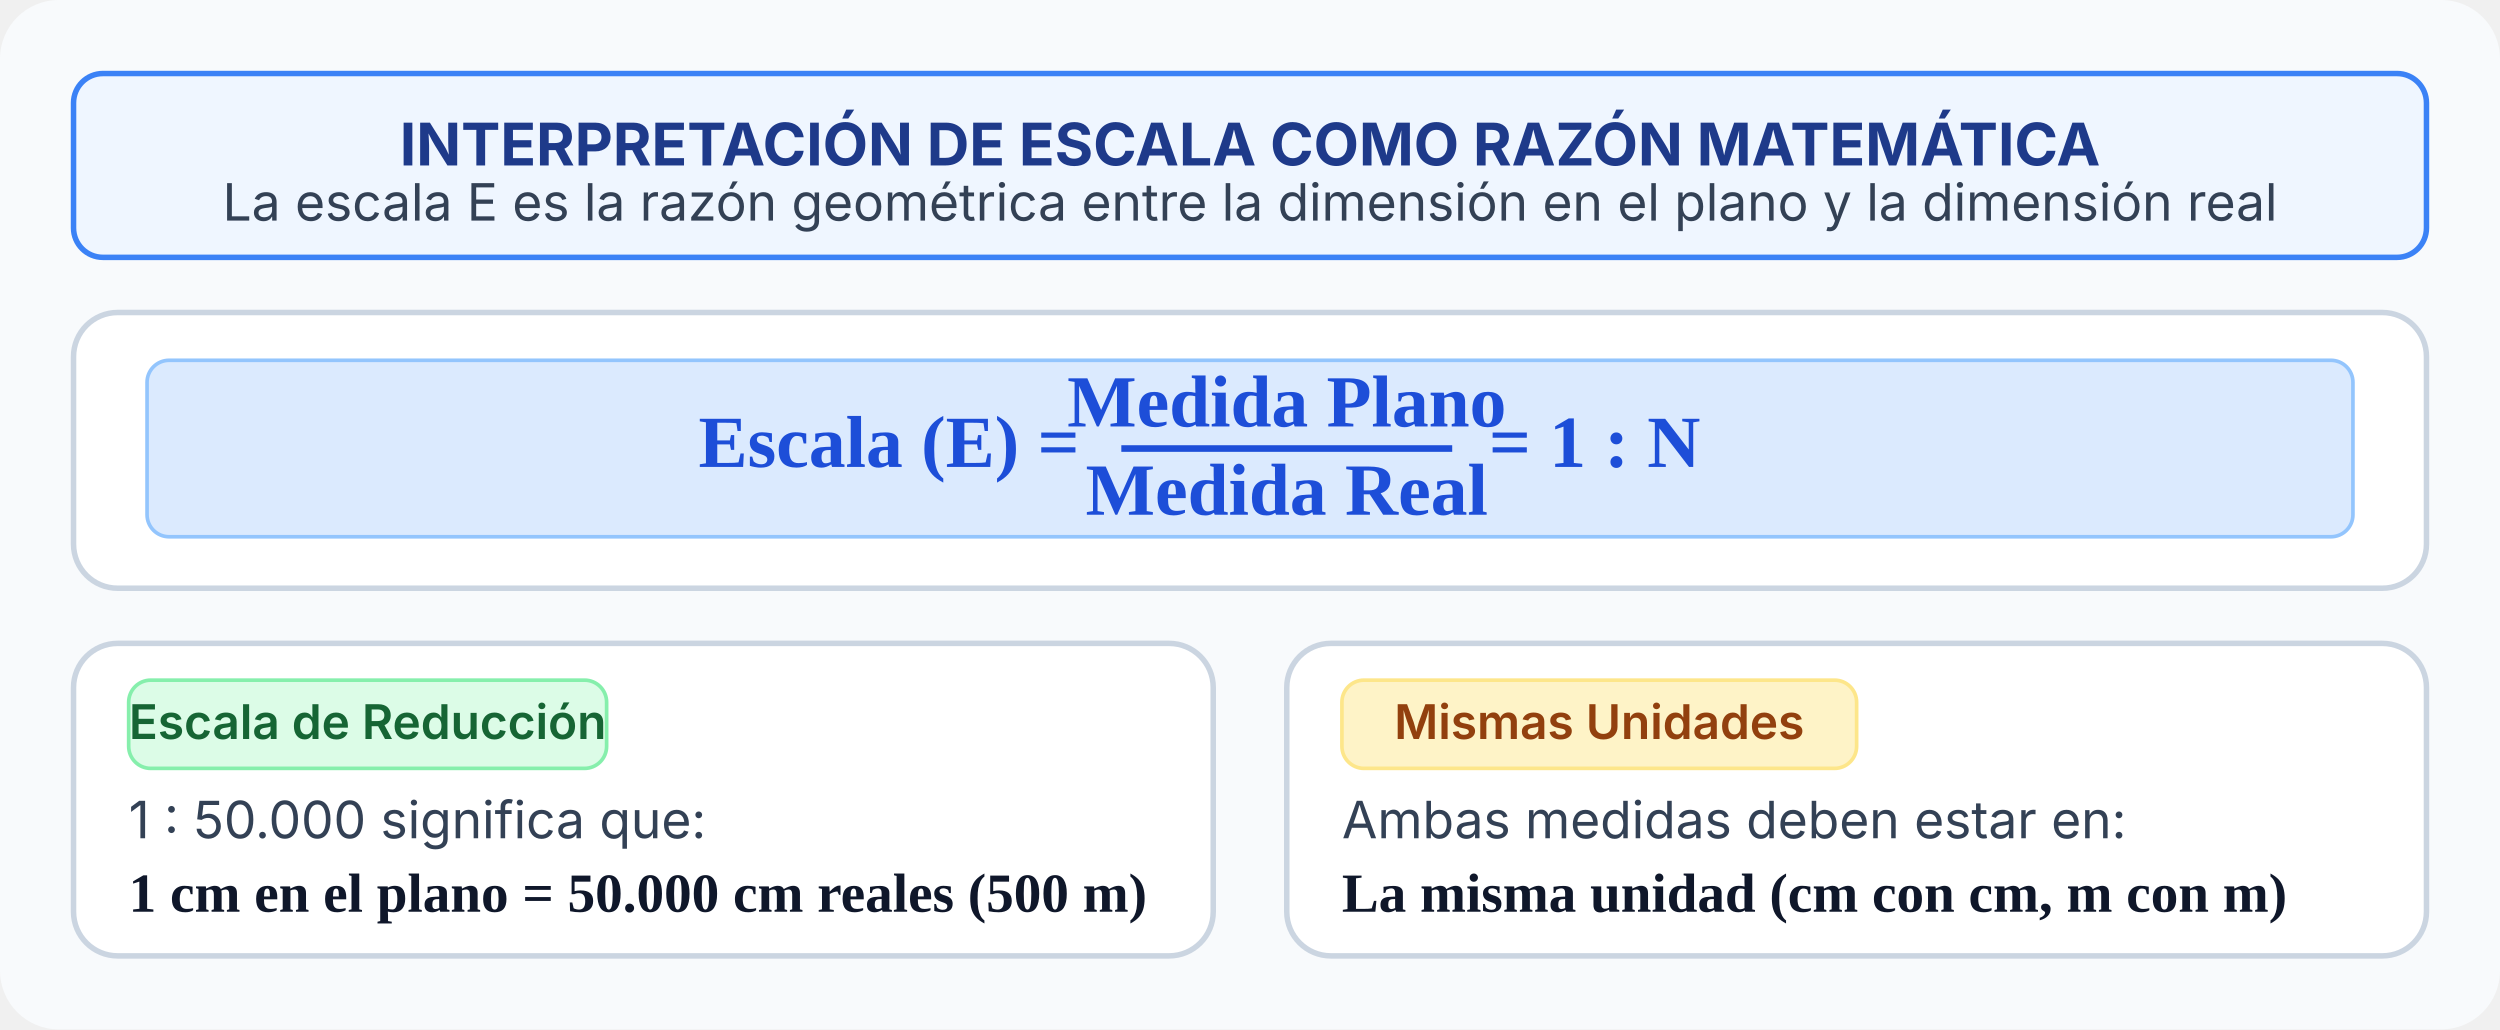
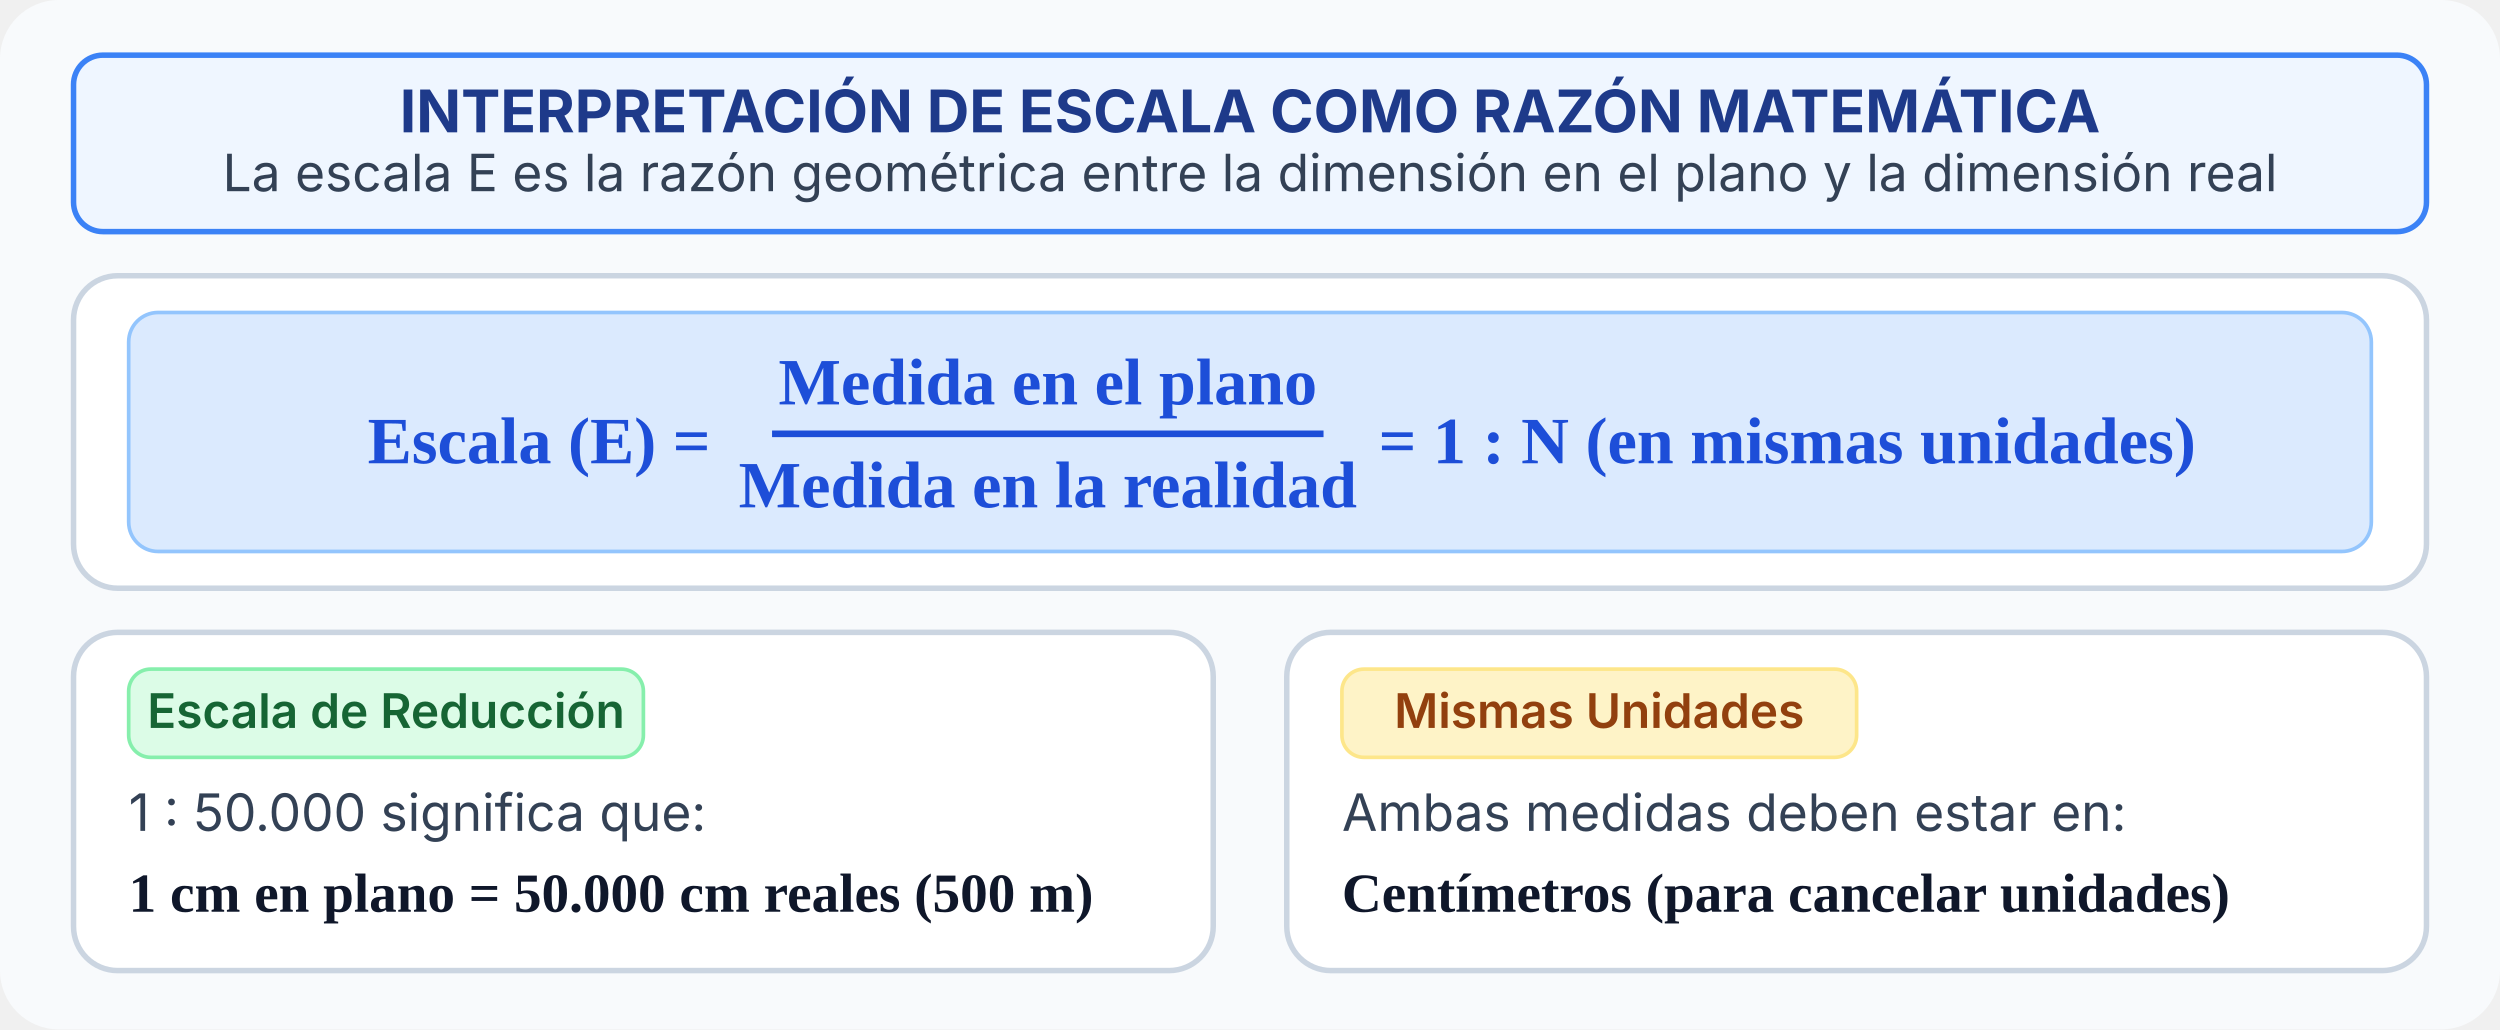
<svg xmlns="http://www.w3.org/2000/svg" viewBox="0 0 680 280" width="100%" height="100%">
  <defs>
    <style>
      .bg { fill: #f8fafc; }
      .card { fill: #ffffff; stroke: #cbd5e1; stroke-width: 1.5; rx: 12; }
      .header-box { fill: #eff6ff; stroke: #3b82f6; stroke-width: 1.5; rx: 8; }
      .title { font-family: system-ui, -apple-system, sans-serif; font-size: 16px; font-weight: 700; fill: #1e3a8a; }
      .text-main { font-family: system-ui, -apple-system, sans-serif; font-size: 14px; fill: #334155; }
-       .formula { font-family: "Cambria Math", "Times New Roman", serif; font-size: 20px; font-weight: bold; fill: #1d4ed8; }
-       .badge-blue { fill: #dbeafe; stroke: #93c5fd; stroke-width: 1; rx: 6; }
+       .formula { font-family: "Cambria Math", "Times New Roman", serif; font-size: 18px; font-weight: bold; fill: #1d4ed8; }
+       .badge-blue { fill: #dbeafe; stroke: #93c5fd; stroke-width: 1; rx: 8; }
      .badge-green { fill: #dcfce7; stroke: #86efac; stroke-width: 1; rx: 6; }
      .badge-amber { fill: #fef3c7; stroke: #fde68a; stroke-width: 1; rx: 6; }
      .text-green { font-family: system-ui, -apple-system, sans-serif; font-size: 13px; font-weight: 600; fill: #166534; }
      .text-amber { font-family: system-ui, -apple-system, sans-serif; font-size: 13px; font-weight: 600; fill: #92400e; }
      .math-bold { font-family: "Cambria Math", "Times New Roman", serif; font-size: 15px; font-weight: bold; fill: #0f172a; }
      .frac-line { stroke: #1d4ed8; stroke-width: 1.8; }
    </style>
  </defs>
  <rect width="680" height="280" class="bg" rx="16" />
-   <rect x="20" y="20" width="640" height="50" class="header-box" />
-   <text x="340" y="45" text-anchor="middle" class="title">INTERPRETACIÓN DE ESCALA COMO RAZÓN MATEMÁTICA</text>
-   <text x="340" y="60" text-anchor="middle" class="text-main">La escala E es la razón geométrica entre la dimensión en el plano y la dimensión real</text>
-   <rect x="20" y="85" width="640" height="75" class="card" />
-   <rect x="40" y="98" width="600" height="48" class="badge-blue" />
-   <g transform="translate(190, 102)">
-     <text x="0" y="25" class="formula">Escala (E) =</text>
-     <g transform="translate(115, 0)">
-       <text x="45" y="14" class="formula" text-anchor="middle">Medida Plano</text>
-       <line x1="0" y1="20" x2="90" y2="20" class="frac-line" />
-       <text x="45" y="38" class="formula" text-anchor="middle">Medida Real</text>
+   <rect x="20" y="15" width="640" height="48" class="header-box" />
+   <text x="340" y="36" text-anchor="middle" class="title">INTERPRETACIÓN DE ESCALA COMO RAZÓN MATEMÁTICA</text>
+   <text x="340" y="52" text-anchor="middle" class="text-main">La escala E es la razón geométrica entre la dimensión en el plano y la dimensión real</text>
+   <rect x="20" y="75" width="640" height="85" class="card" />
+   <rect x="35" y="85" width="610" height="65" class="badge-blue" />
+   <g transform="translate(100, 92)">
+     <text x="0" y="34" class="formula">Escala (E) =</text>
+     <g transform="translate(110, 0)">
+       <text x="75" y="18" class="formula" text-anchor="middle">Medida en el plano</text>
+       <line x1="0" y1="26" x2="150" y2="26" class="frac-line" />
+       <text x="75" y="46" class="formula" text-anchor="middle">Medida en la realidad</text>
    </g>
-     <text x="215" y="25" class="formula">= 1 : N</text>
+     <text x="275" y="34" class="formula">= 1 : N   (en mismas unidades)</text>
  </g>
-   <rect x="20" y="175" width="310" height="85" class="card" />
-   <rect x="35" y="185" width="130" height="24" class="badge-green" />
-   <text x="100" y="201" text-anchor="middle" class="text-green">Escala de Reducción</text>
-   <text x="35" y="228" class="text-main">1 : 50.000 significa que:</text>
-   <text x="35" y="248" class="math-bold">1 cm en el plano = 50.000 cm reales (500 m)</text>
-   <rect x="350" y="175" width="310" height="85" class="card" />
-   <rect x="365" y="185" width="140" height="24" class="badge-amber" />
-   <text x="435" y="201" text-anchor="middle" class="text-amber">Mismas Unidades</text>
-   <text x="365" y="228" class="text-main">Ambas medidas deben estar en:</text>
-   <text x="365" y="248" class="math-bold">La misma unidad (cm con cm, m con m)</text>
+   <rect x="20" y="172" width="310" height="92" class="card" />
+   <rect x="35" y="182" width="140" height="24" class="badge-green" />
+   <text x="105" y="198" text-anchor="middle" class="text-green">Escala de Reducción</text>
+   <text x="35" y="226" class="text-main">1 : 50.000 significa que:</text>
+   <text x="35" y="248" class="math-bold">1 cm en plano = 50.000 cm reales (500 m)</text>
+   <rect x="350" y="172" width="310" height="92" class="card" />
+   <rect x="365" y="182" width="140" height="24" class="badge-amber" />
+   <text x="435" y="198" text-anchor="middle" class="text-amber">Mismas Unidades</text>
+   <text x="365" y="226" class="text-main">Ambas medidas deben estar en:</text>
+   <text x="365" y="248" class="math-bold">Centímetros (para cancelar unidades)</text>
</svg>
